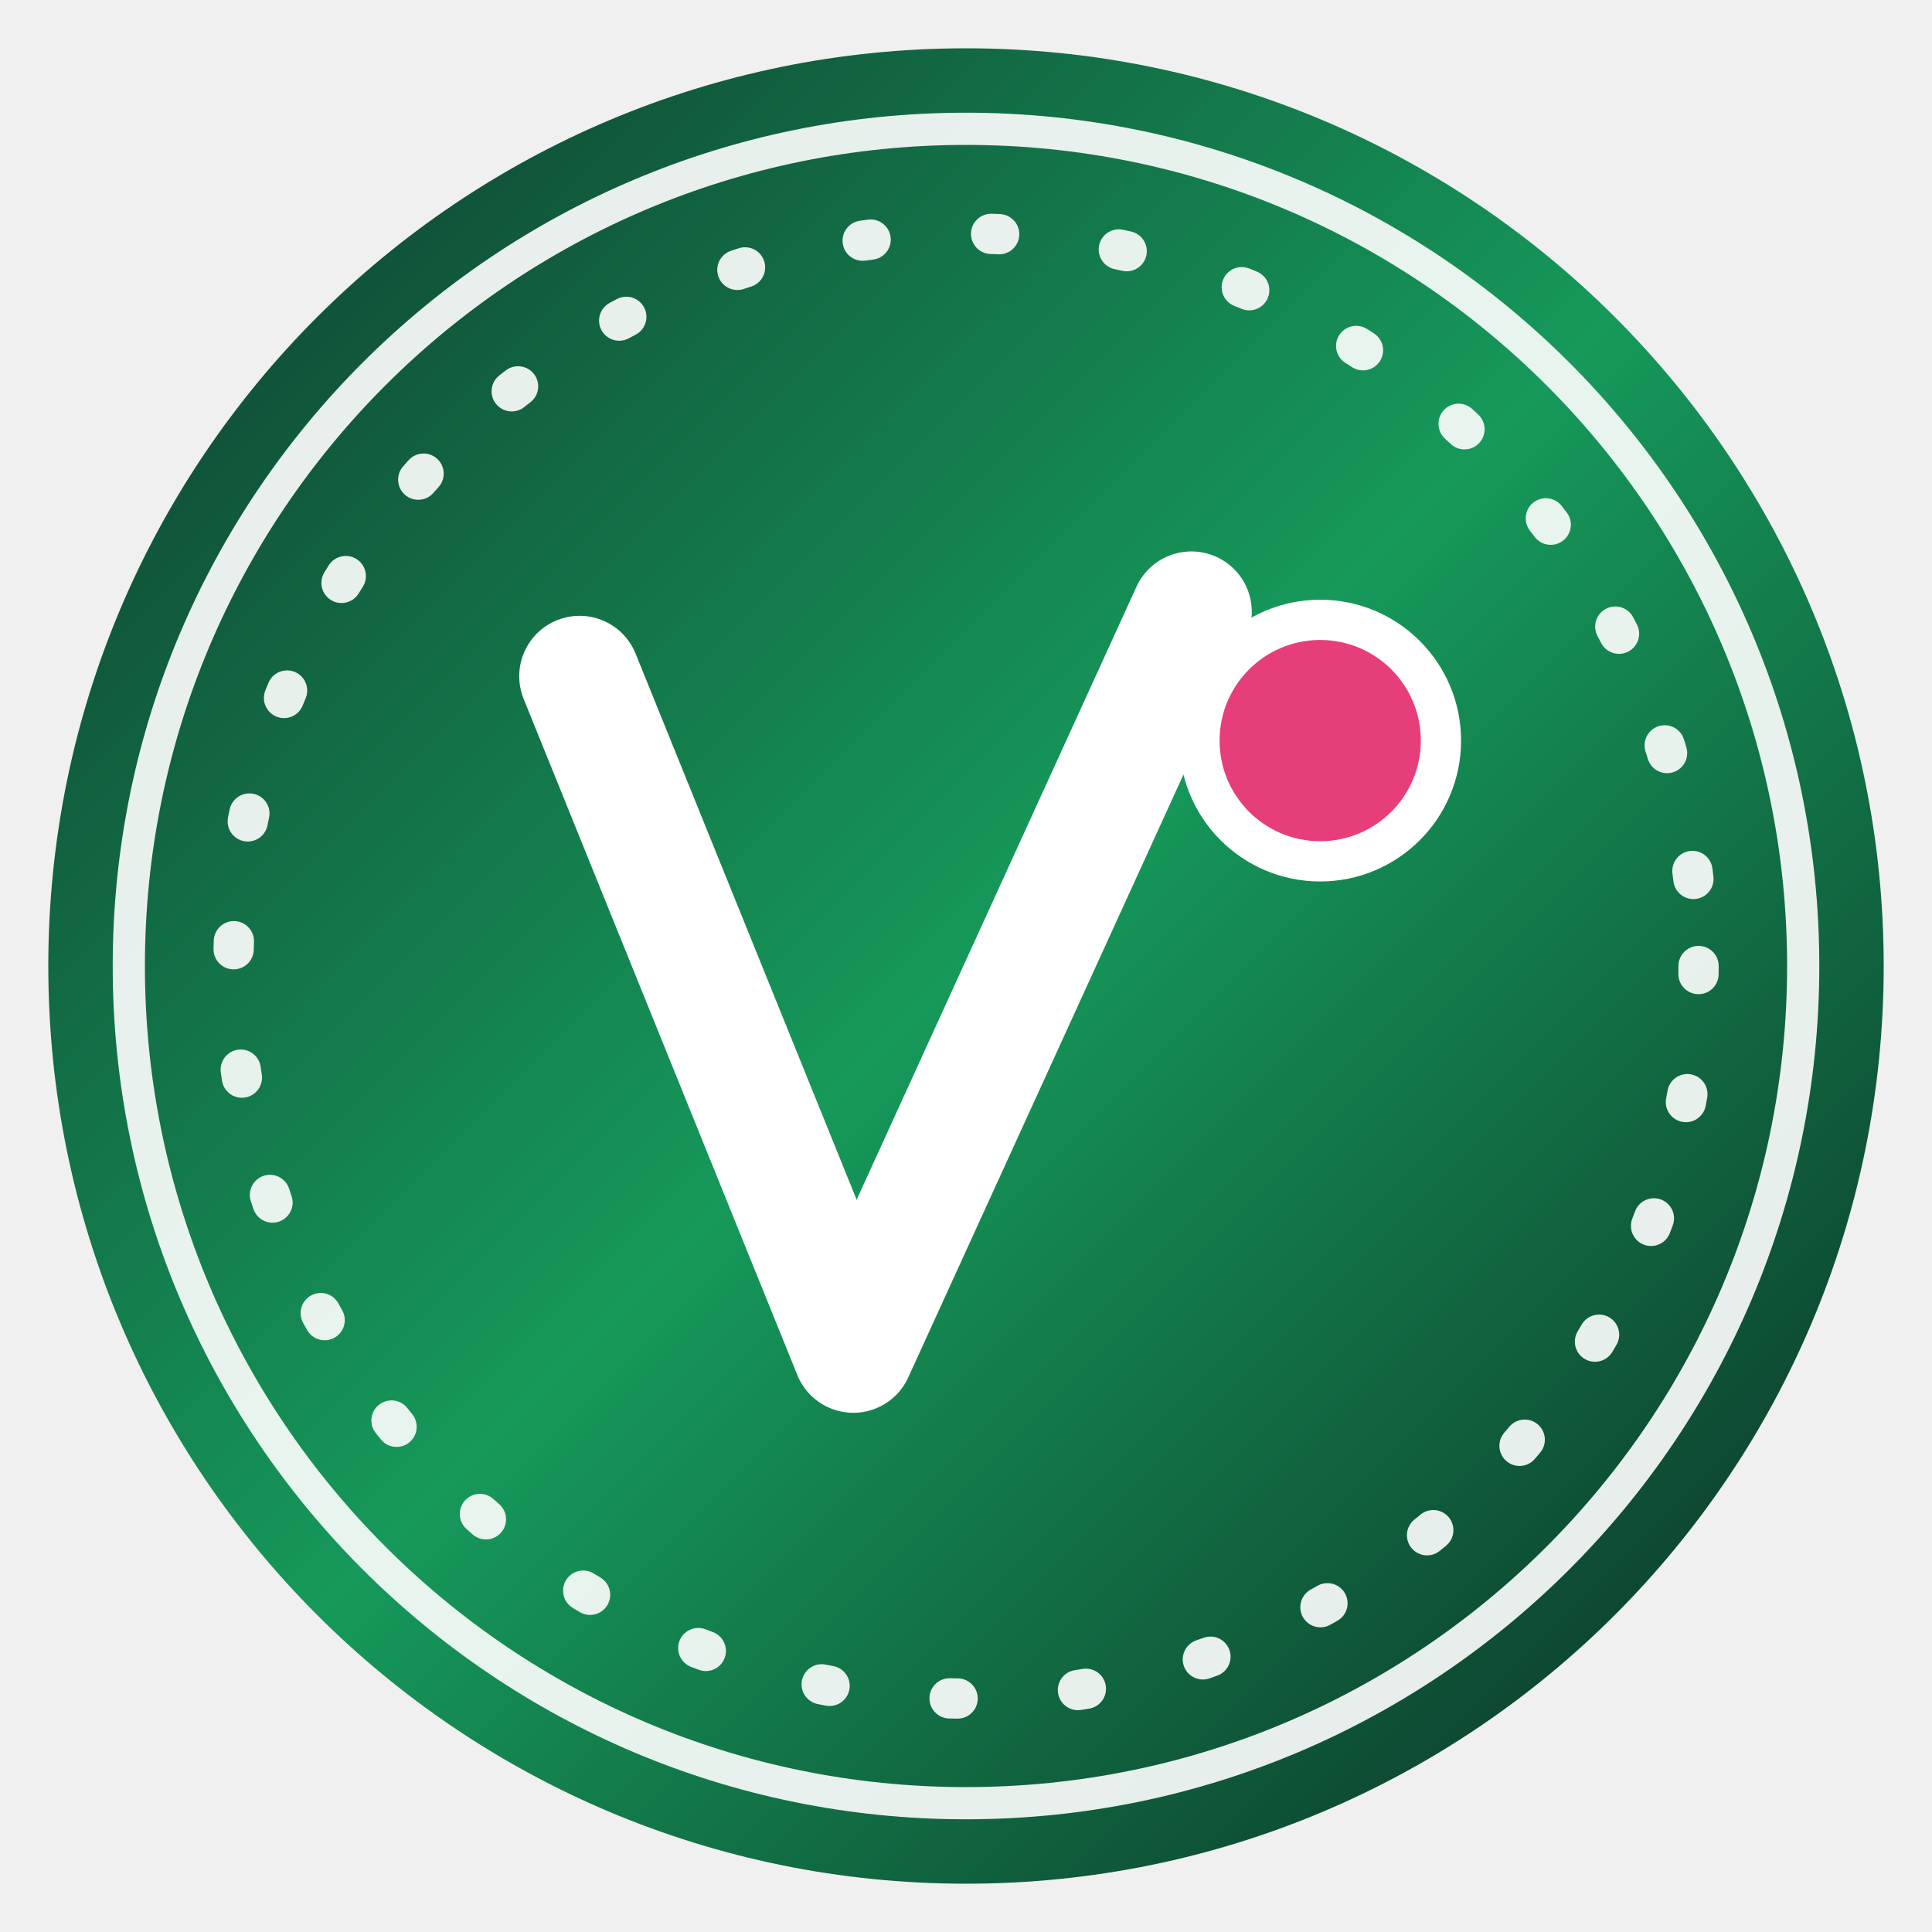
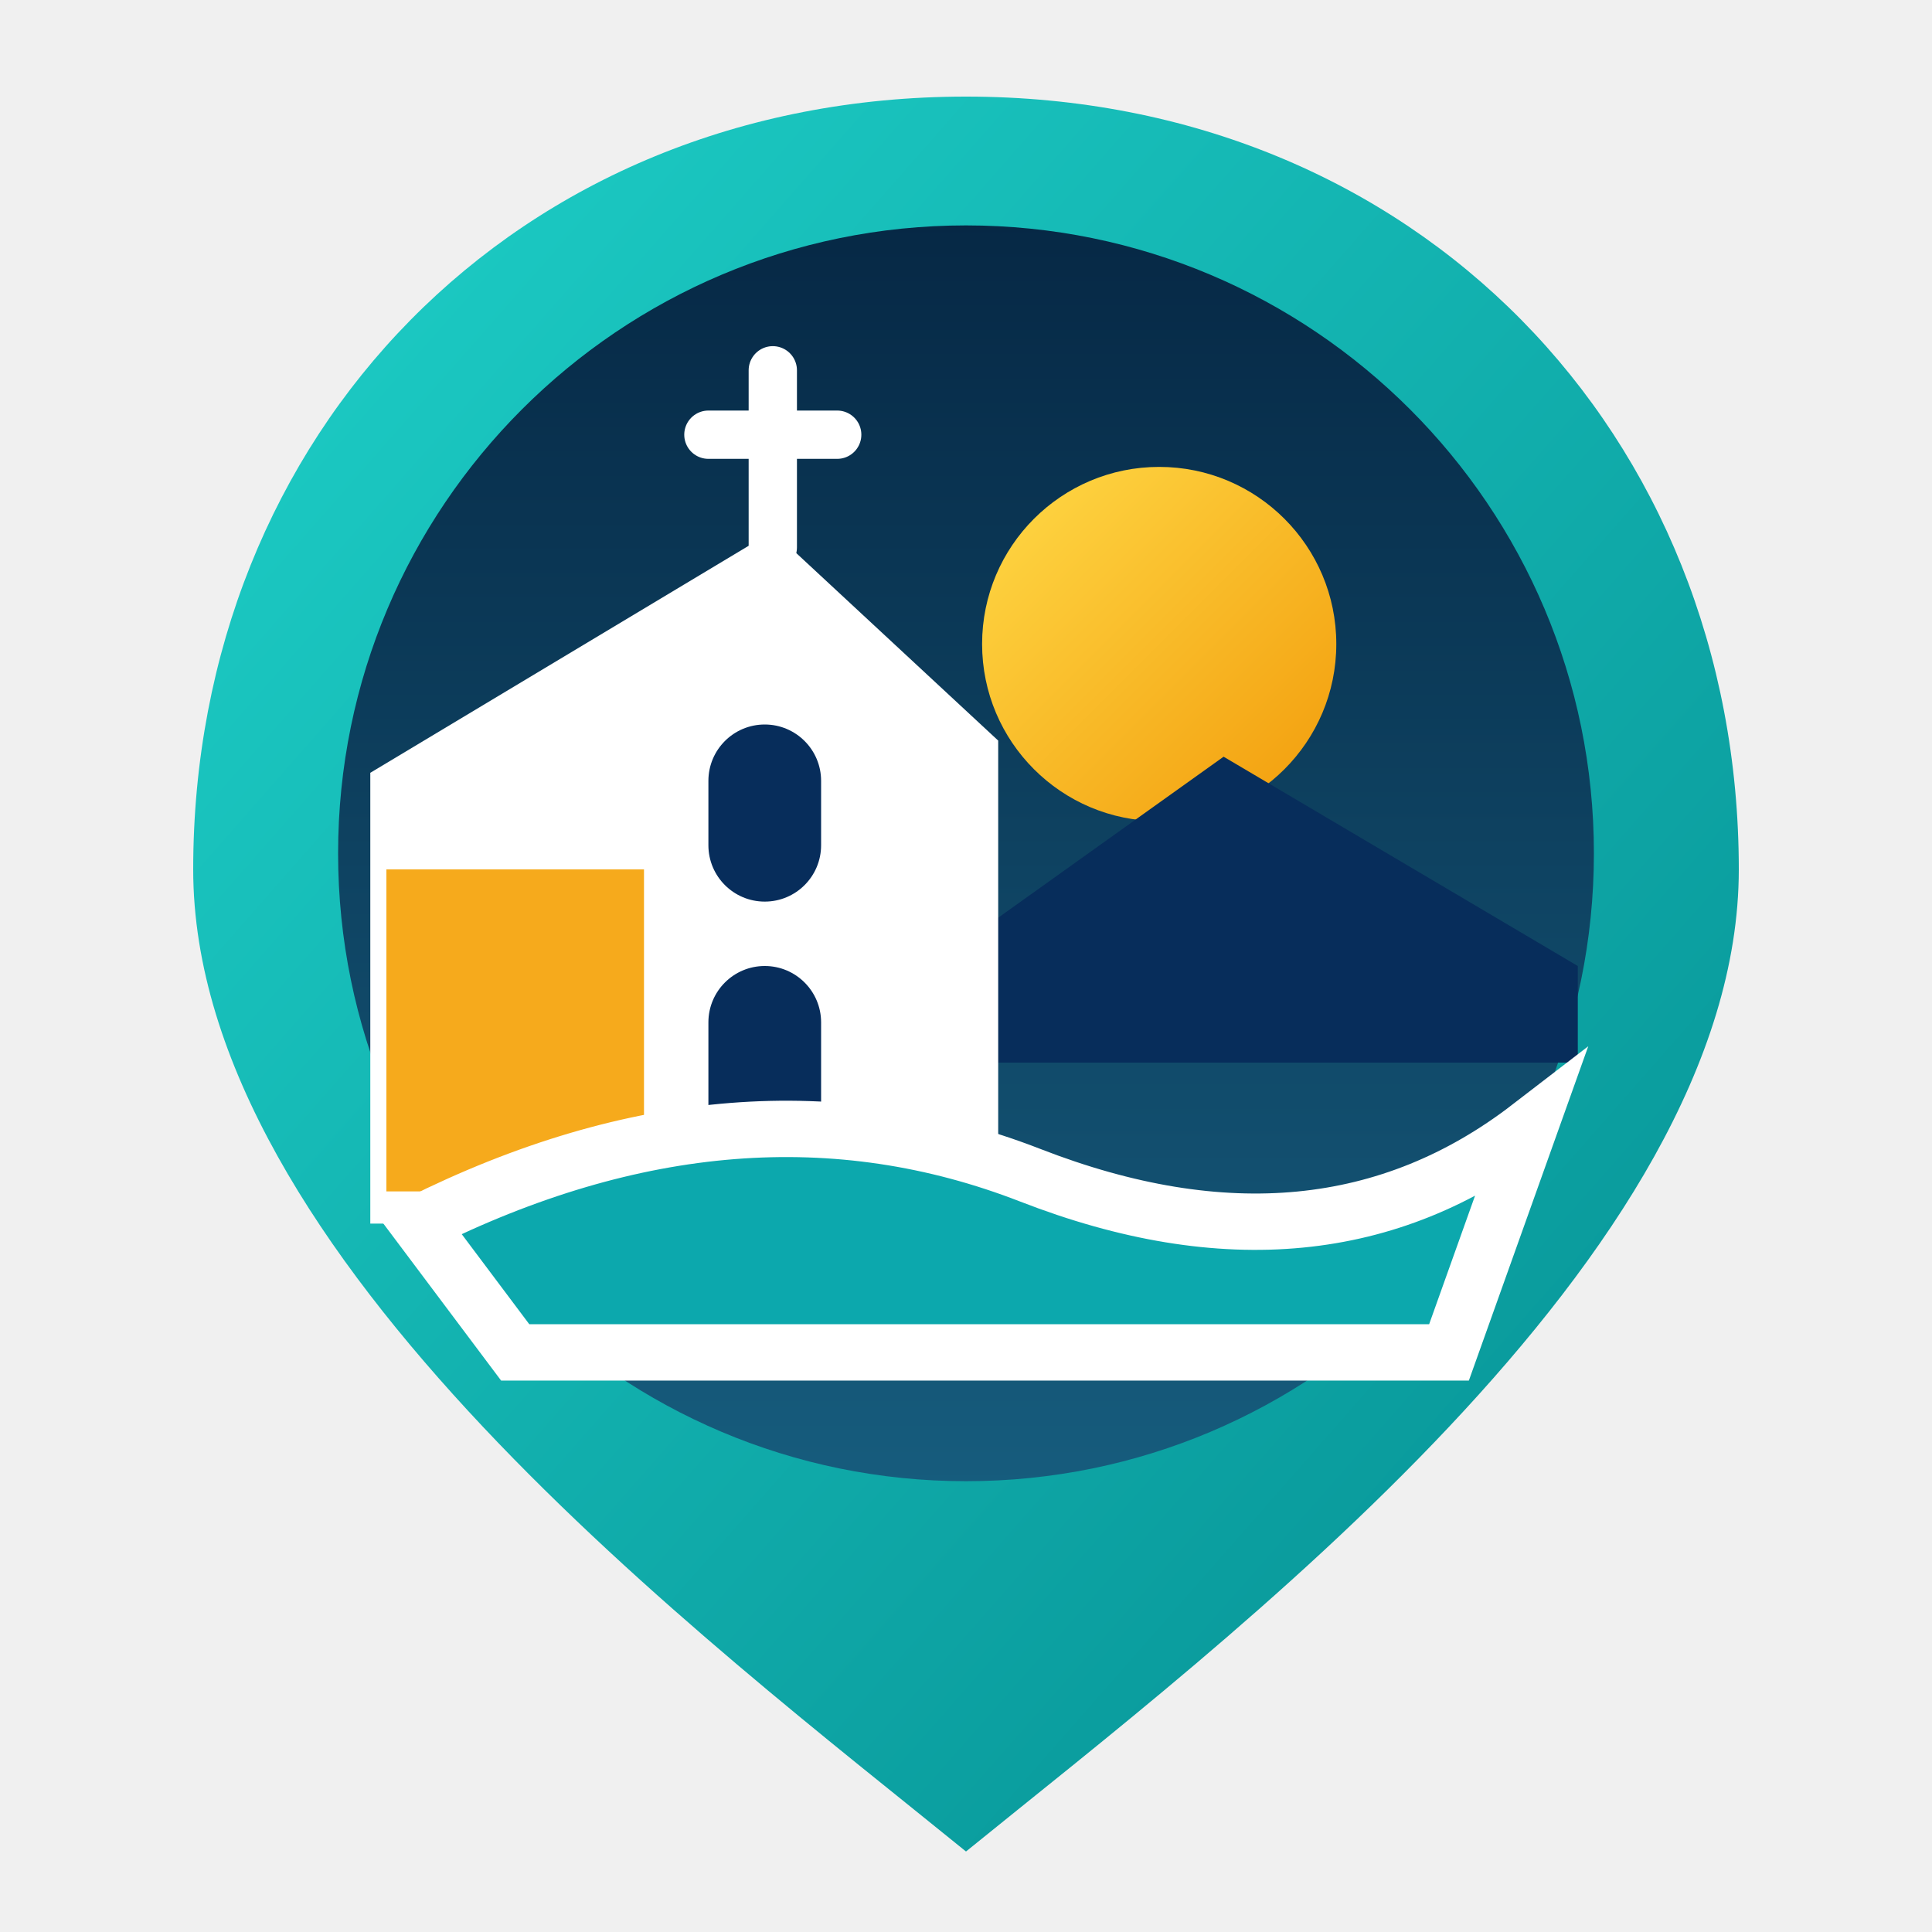
- <svg xmlns="http://www.w3.org/2000/svg" viewBox="0 0 120 120" width="120" height="120" role="img" aria-label="Viva Paraty">
+ <svg xmlns="http://www.w3.org/2000/svg" viewBox="0 0 120 120" width="120" height="120" role="img" aria-label="Agência Viva Paraty">
  <defs>
-     <linearGradient id="favBg" x1="0%" y1="0%" x2="100%" y2="100%">
-       <stop offset="0%" stop-color="#0E382C" />
-       <stop offset="50%" stop-color="#16995A" />
-       <stop offset="100%" stop-color="#0A2921" />
+     <linearGradient id="pinTeal" x1="0%" y1="0%" x2="100%" y2="100%">
+       <stop offset="0%" stop-color="#1ED0C8" />
+       <stop offset="100%" stop-color="#058E92" />
+     </linearGradient>
+     <linearGradient id="skyNavy" x1="0%" y1="0%" x2="0%" y2="100%">
+       <stop offset="0%" stop-color="#062845" />
+       <stop offset="100%" stop-color="#165C7D" />
+     </linearGradient>
+     <linearGradient id="sunGold" x1="0%" y1="0%" x2="100%" y2="100%">
+       <stop offset="0%" stop-color="#FFDA47" />
+       <stop offset="100%" stop-color="#F29B0A" />
    </linearGradient>
  </defs>
-   <circle cx="60" cy="60" r="57" fill="url(#favBg)" />
-   <circle cx="60" cy="60" r="52" fill="none" stroke="#FFFFFF" stroke-width="2" opacity="0.9" />
-   <circle cx="60" cy="60" r="45.5" fill="none" stroke="#FFFFFF" stroke-width="2.5" stroke-linecap="round" stroke-dasharray="0.5 7.5" opacity="0.9" />
-   <path d="M36 42 L53 84 L74 38" fill="none" stroke="#FFFFFF" stroke-width="7.5" stroke-linecap="round" stroke-linejoin="round" />
-   <circle cx="82" cy="46" r="7.5" fill="#E63E7A" stroke="#FFFFFF" stroke-width="2.5" />
+   <path d="M60 6 C32 6 12 27 12 54 C12 78 44 102 60 115 C76 102 108 78 108 54 C108 27 88 6 60 6 Z" fill="url(#pinTeal)" />
+   <circle cx="60" cy="53" r="39" fill="url(#skyNavy)" />
+   <circle cx="72" cy="40" r="11" fill="url(#sunGold)" />
+   <path d="M55 62 L76 47 L98 60 L98 66 L55 66 Z" fill="#072D5B" />
+   <path d="M23 48 L48 33 L62 46 L62 76 L23 76 Z" fill="#FFFFFF" />
+   <path d="M48 23 L48 34 M44 27 L52 27" stroke="#FFFFFF" stroke-width="3" stroke-linecap="round" />
+   <rect x="24" y="54" width="16" height="20" fill="#F6AA1C" />
+   <rect x="44" y="45" width="7" height="11" rx="3.5" fill="#072D5B" />
+   <rect x="44" y="60" width="7" height="14" rx="3.5" fill="#072D5B" />
+   <path d="M26 76 Q46 66 64 73 T95 70 L90 84 L32 84 Z" fill="#0CA8AD" stroke="#FFFFFF" stroke-width="3.5" />
</svg>
